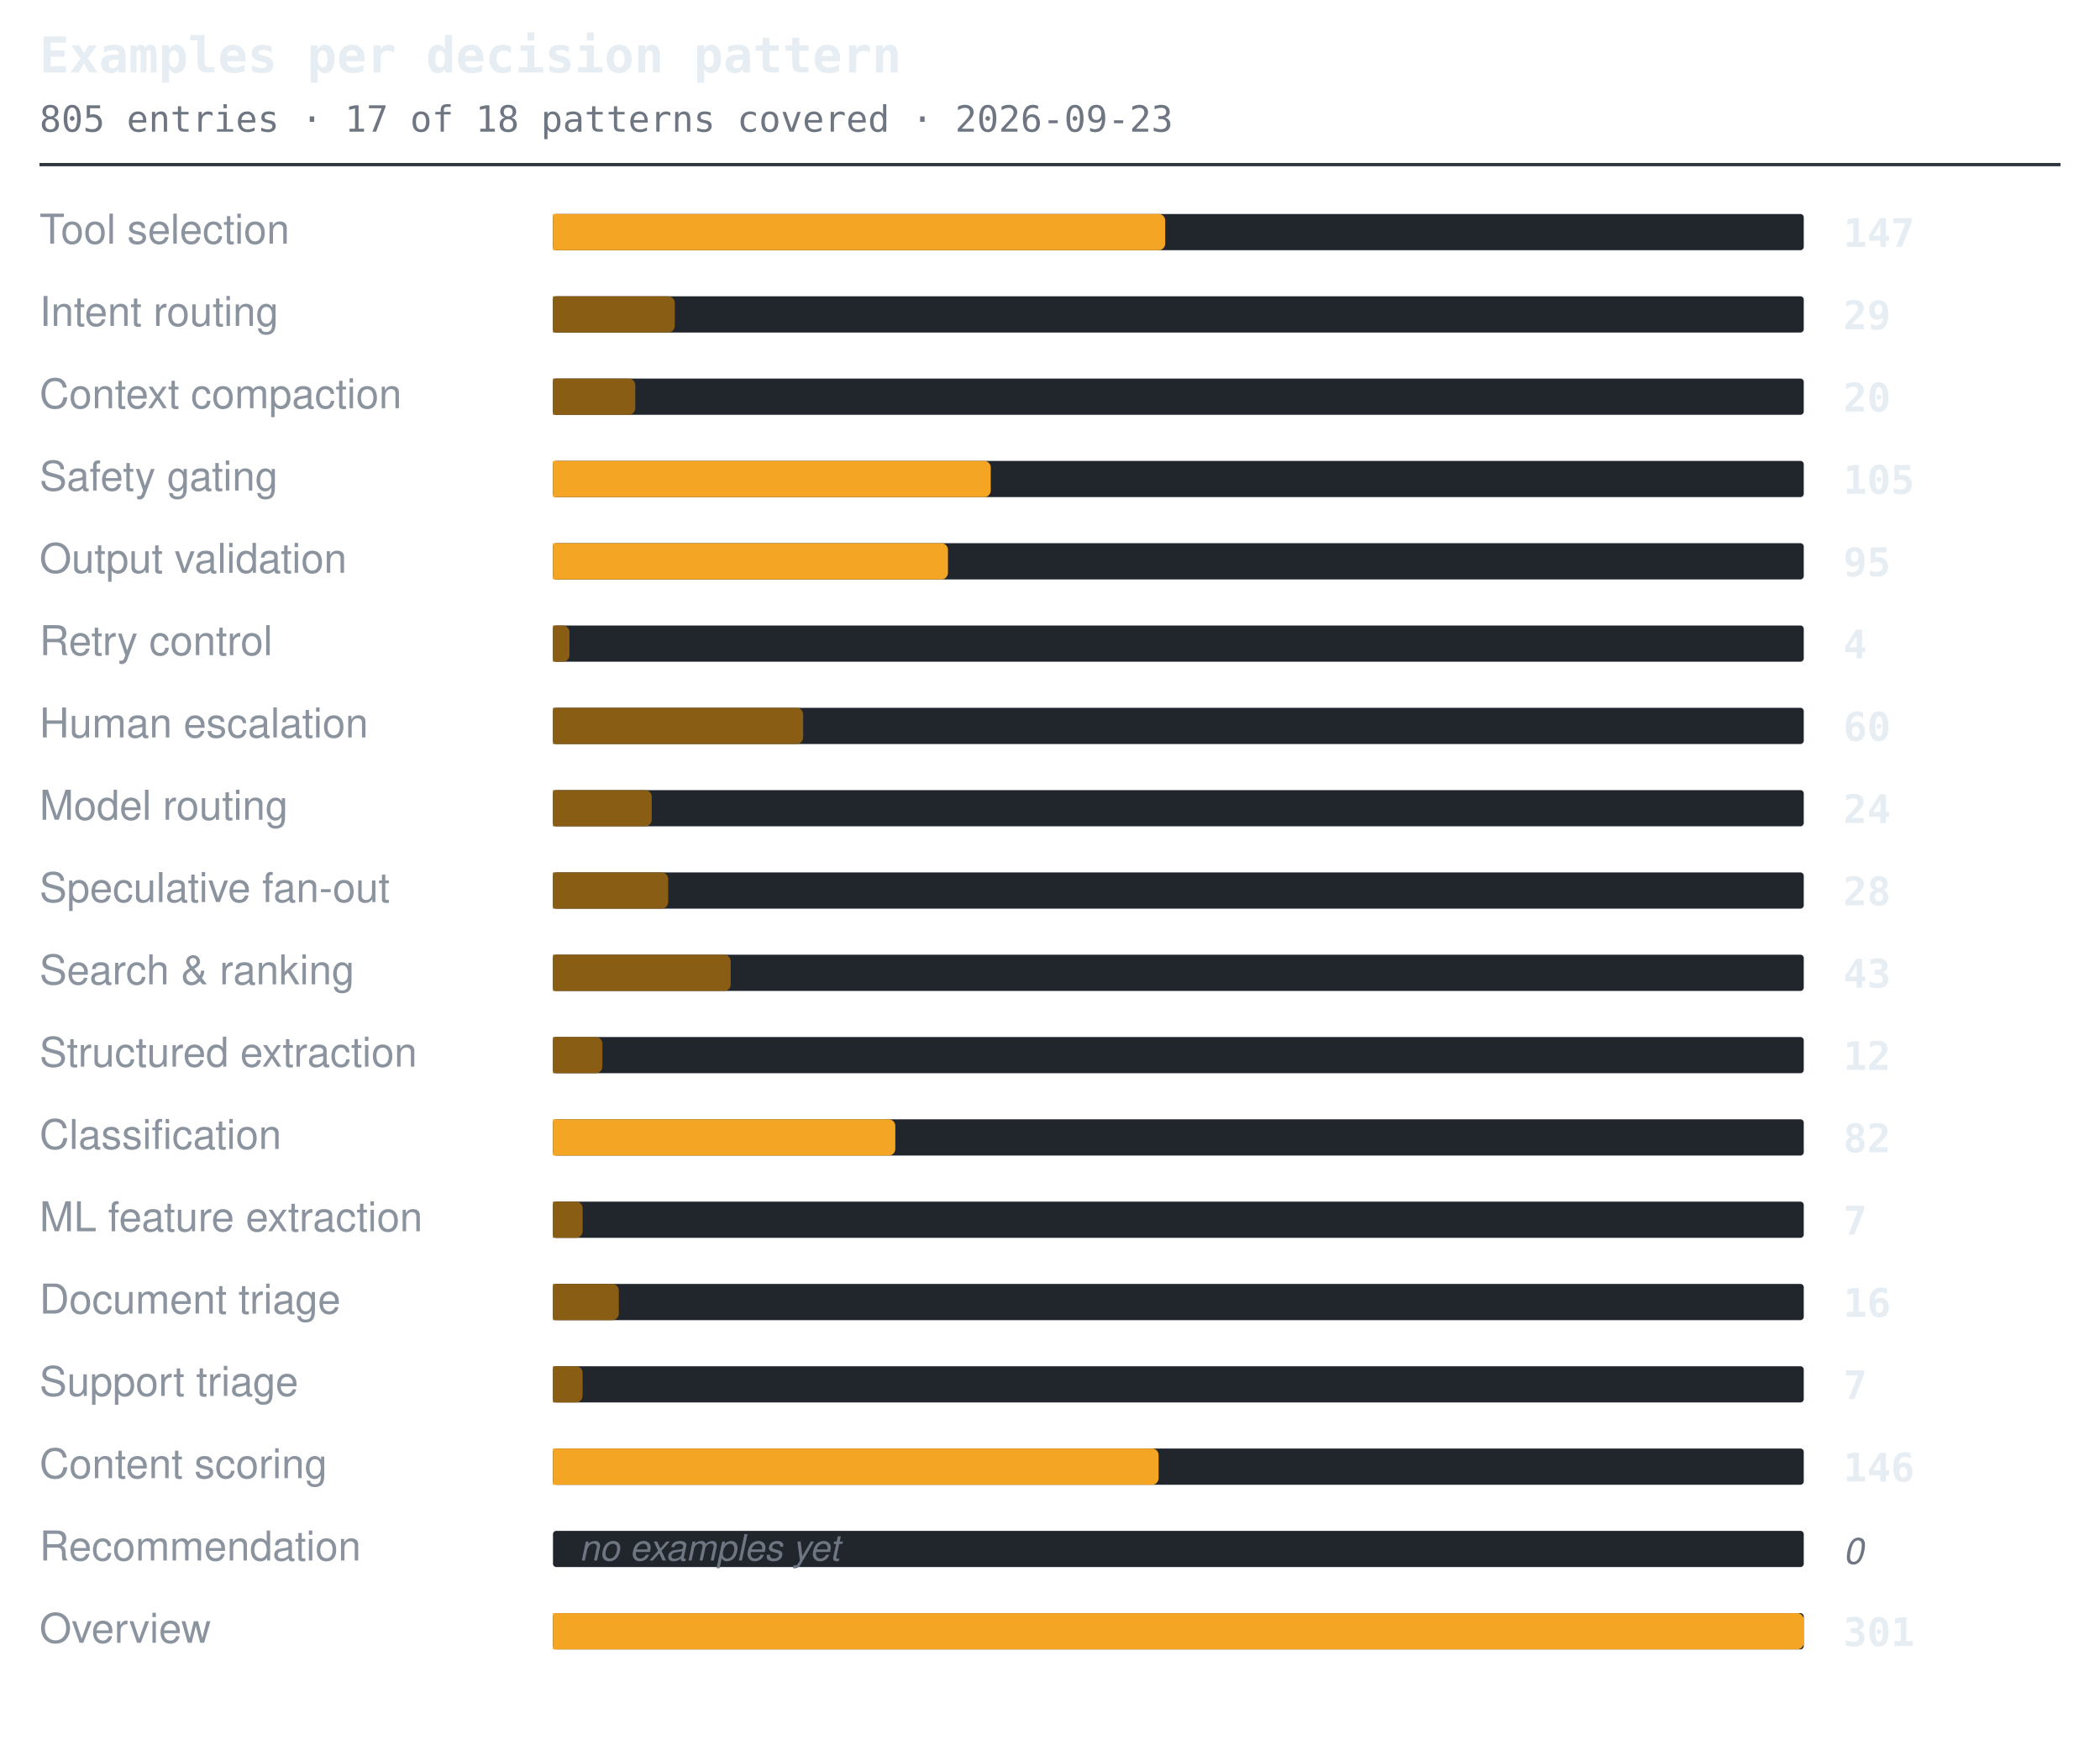
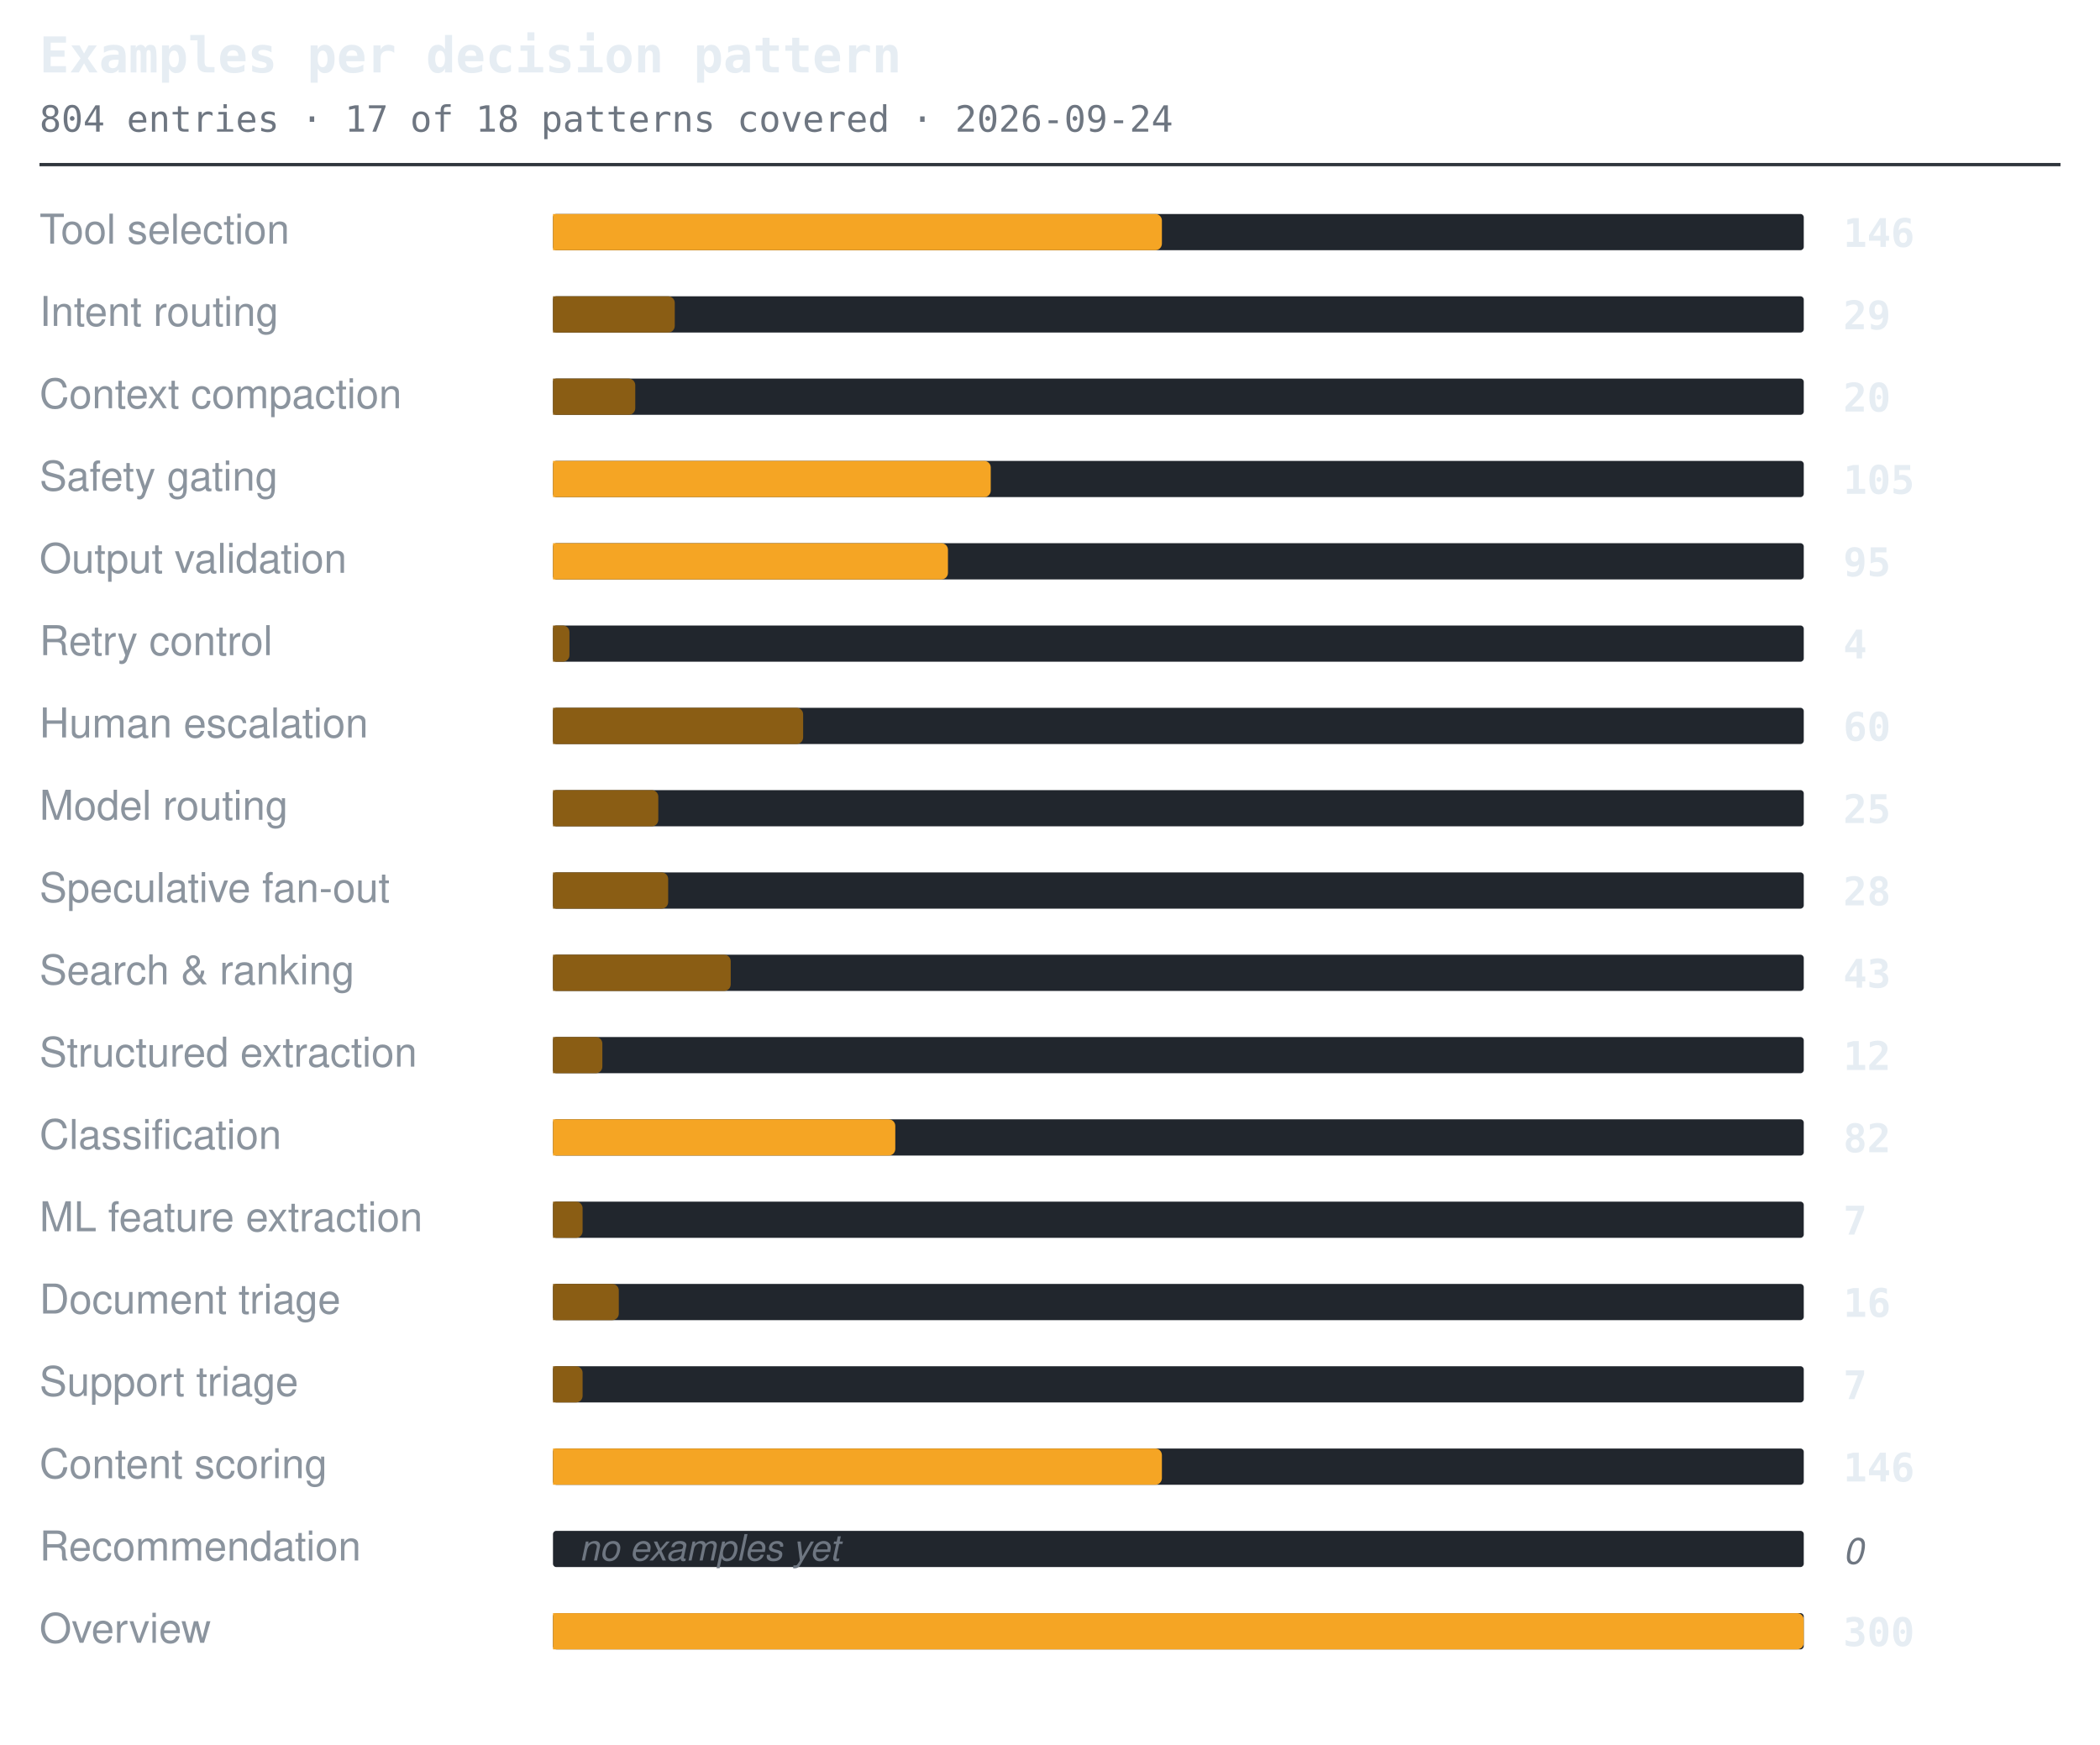
<svg xmlns="http://www.w3.org/2000/svg" width="638" height="530" viewBox="0 0 638 530" role="img" aria-label="Examples per decision pattern">
  <style>.t{font:600 15px ui-monospace,SFMono-Regular,'SF Mono',Menlo,Consolas,monospace;fill:#e6edf3}.s{font:11px ui-monospace,SFMono-Regular,'SF Mono',Menlo,Consolas,monospace;fill:#6e7681}.l{font:12.5px -apple-system,BlinkMacSystemFont,'Segoe UI',Helvetica,Arial,sans-serif;fill:#8b949e}.n{font:600 12px ui-monospace,SFMono-Regular,'SF Mono',Menlo,Consolas,monospace;fill:#e6edf3}.g{font:italic 11px -apple-system,BlinkMacSystemFont,'Segoe UI',Helvetica,Arial,sans-serif;fill:#6e7681}</style>
  <text x="12" y="22" class="t">Examples per decision pattern</text>
-   <text x="12" y="40" class="s">805 entries · 17 of 18 patterns covered · 2026-09-23</text>
+   <text x="12" y="40" class="s">804 entries · 17 of 18 patterns covered · 2026-09-24</text>
  <line x1="12" y1="50" x2="626" y2="50" stroke="#30363d" stroke-width="1" />
  <text x="12" y="74" class="l">Tool selection</text>
  <rect x="168" y="65" width="380" height="11" rx="1" fill="#21262d" />
-   <path d="M168 65h184a2 2 0 0 1 2 2v7a2 2 0 0 1-2 2h-184z" fill="#f5a524" />
-   <text x="560" y="75" class="n">147</text>
+   <path d="M168 65h183a2 2 0 0 1 2 2v7a2 2 0 0 1-2 2h-183z" fill="#f5a524" />
+   <text x="560" y="75" class="n">146</text>
  <text x="12" y="99" class="l">Intent routing</text>
  <rect x="168" y="90" width="380" height="11" rx="1" fill="#21262d" />
  <path d="M168 90h35a2 2 0 0 1 2 2v7a2 2 0 0 1-2 2h-35z" fill="#8a5d14" />
  <text x="560" y="100" class="n">29</text>
  <text x="12" y="124" class="l">Context compaction</text>
  <rect x="168" y="115" width="380" height="11" rx="1" fill="#21262d" />
  <path d="M168 115h23a2 2 0 0 1 2 2v7a2 2 0 0 1-2 2h-23z" fill="#8a5d14" />
  <text x="560" y="125" class="n">20</text>
  <text x="12" y="149" class="l">Safety gating</text>
  <rect x="168" y="140" width="380" height="11" rx="1" fill="#21262d" />
  <path d="M168 140h131a2 2 0 0 1 2 2v7a2 2 0 0 1-2 2h-131z" fill="#f5a524" />
  <text x="560" y="150" class="n">105</text>
  <text x="12" y="174" class="l">Output validation</text>
  <rect x="168" y="165" width="380" height="11" rx="1" fill="#21262d" />
  <path d="M168 165h118a2 2 0 0 1 2 2v7a2 2 0 0 1-2 2h-118z" fill="#f5a524" />
  <text x="560" y="175" class="n">95</text>
  <text x="12" y="199" class="l">Retry control</text>
  <rect x="168" y="190" width="380" height="11" rx="1" fill="#21262d" />
  <path d="M168 190h3a2 2 0 0 1 2 2v7a2 2 0 0 1-2 2h-3z" fill="#8a5d14" />
  <text x="560" y="200" class="n">4</text>
  <text x="12" y="224" class="l">Human escalation</text>
  <rect x="168" y="215" width="380" height="11" rx="1" fill="#21262d" />
  <path d="M168 215h74a2 2 0 0 1 2 2v7a2 2 0 0 1-2 2h-74z" fill="#8a5d14" />
  <text x="560" y="225" class="n">60</text>
  <text x="12" y="249" class="l">Model routing</text>
  <rect x="168" y="240" width="380" height="11" rx="1" fill="#21262d" />
-   <path d="M168 240h28a2 2 0 0 1 2 2v7a2 2 0 0 1-2 2h-28z" fill="#8a5d14" />
-   <text x="560" y="250" class="n">24</text>
+   <path d="M168 240h30a2 2 0 0 1 2 2v7a2 2 0 0 1-2 2h-30z" fill="#8a5d14" />
+   <text x="560" y="250" class="n">25</text>
  <text x="12" y="274" class="l">Speculative fan-out</text>
  <rect x="168" y="265" width="380" height="11" rx="1" fill="#21262d" />
  <path d="M168 265h33a2 2 0 0 1 2 2v7a2 2 0 0 1-2 2h-33z" fill="#8a5d14" />
  <text x="560" y="275" class="n">28</text>
  <text x="12" y="299" class="l">Search &amp; ranking</text>
  <rect x="168" y="290" width="380" height="11" rx="1" fill="#21262d" />
  <path d="M168 290h52a2 2 0 0 1 2 2v7a2 2 0 0 1-2 2h-52z" fill="#8a5d14" />
  <text x="560" y="300" class="n">43</text>
  <text x="12" y="324" class="l">Structured extraction</text>
  <rect x="168" y="315" width="380" height="11" rx="1" fill="#21262d" />
  <path d="M168 315h13a2 2 0 0 1 2 2v7a2 2 0 0 1-2 2h-13z" fill="#8a5d14" />
  <text x="560" y="325" class="n">12</text>
  <text x="12" y="349" class="l">Classification</text>
  <rect x="168" y="340" width="380" height="11" rx="1" fill="#21262d" />
  <path d="M168 340h102a2 2 0 0 1 2 2v7a2 2 0 0 1-2 2h-102z" fill="#f5a524" />
  <text x="560" y="350" class="n">82</text>
  <text x="12" y="374" class="l">ML feature extraction</text>
  <rect x="168" y="365" width="380" height="11" rx="1" fill="#21262d" />
  <path d="M168 365h7a2 2 0 0 1 2 2v7a2 2 0 0 1-2 2h-7z" fill="#8a5d14" />
  <text x="560" y="375" class="n">7</text>
  <text x="12" y="399" class="l">Document triage</text>
  <rect x="168" y="390" width="380" height="11" rx="1" fill="#21262d" />
  <path d="M168 390h18a2 2 0 0 1 2 2v7a2 2 0 0 1-2 2h-18z" fill="#8a5d14" />
  <text x="560" y="400" class="n">16</text>
  <text x="12" y="424" class="l">Support triage</text>
  <rect x="168" y="415" width="380" height="11" rx="1" fill="#21262d" />
  <path d="M168 415h7a2 2 0 0 1 2 2v7a2 2 0 0 1-2 2h-7z" fill="#8a5d14" />
  <text x="560" y="425" class="n">7</text>
  <text x="12" y="449" class="l">Content scoring</text>
  <rect x="168" y="440" width="380" height="11" rx="1" fill="#21262d" />
-   <path d="M168 440h182a2 2 0 0 1 2 2v7a2 2 0 0 1-2 2h-182z" fill="#f5a524" />
+   <path d="M168 440h183a2 2 0 0 1 2 2v7a2 2 0 0 1-2 2h-183z" fill="#f5a524" />
  <text x="560" y="450" class="n">146</text>
  <text x="12" y="474" class="l">Recommendation</text>
  <rect x="168" y="465" width="380" height="11" rx="1" fill="#21262d" />
  <text x="176" y="474" class="g">no examples yet</text>
  <text x="560" y="475" class="g">0</text>
  <text x="12" y="499" class="l">Overview</text>
  <rect x="168" y="490" width="380" height="11" rx="1" fill="#21262d" />
  <path d="M168 490h378a2 2 0 0 1 2 2v7a2 2 0 0 1-2 2h-378z" fill="#f5a524" />
-   <text x="560" y="500" class="n">301</text>
+   <text x="560" y="500" class="n">300</text>
</svg>
